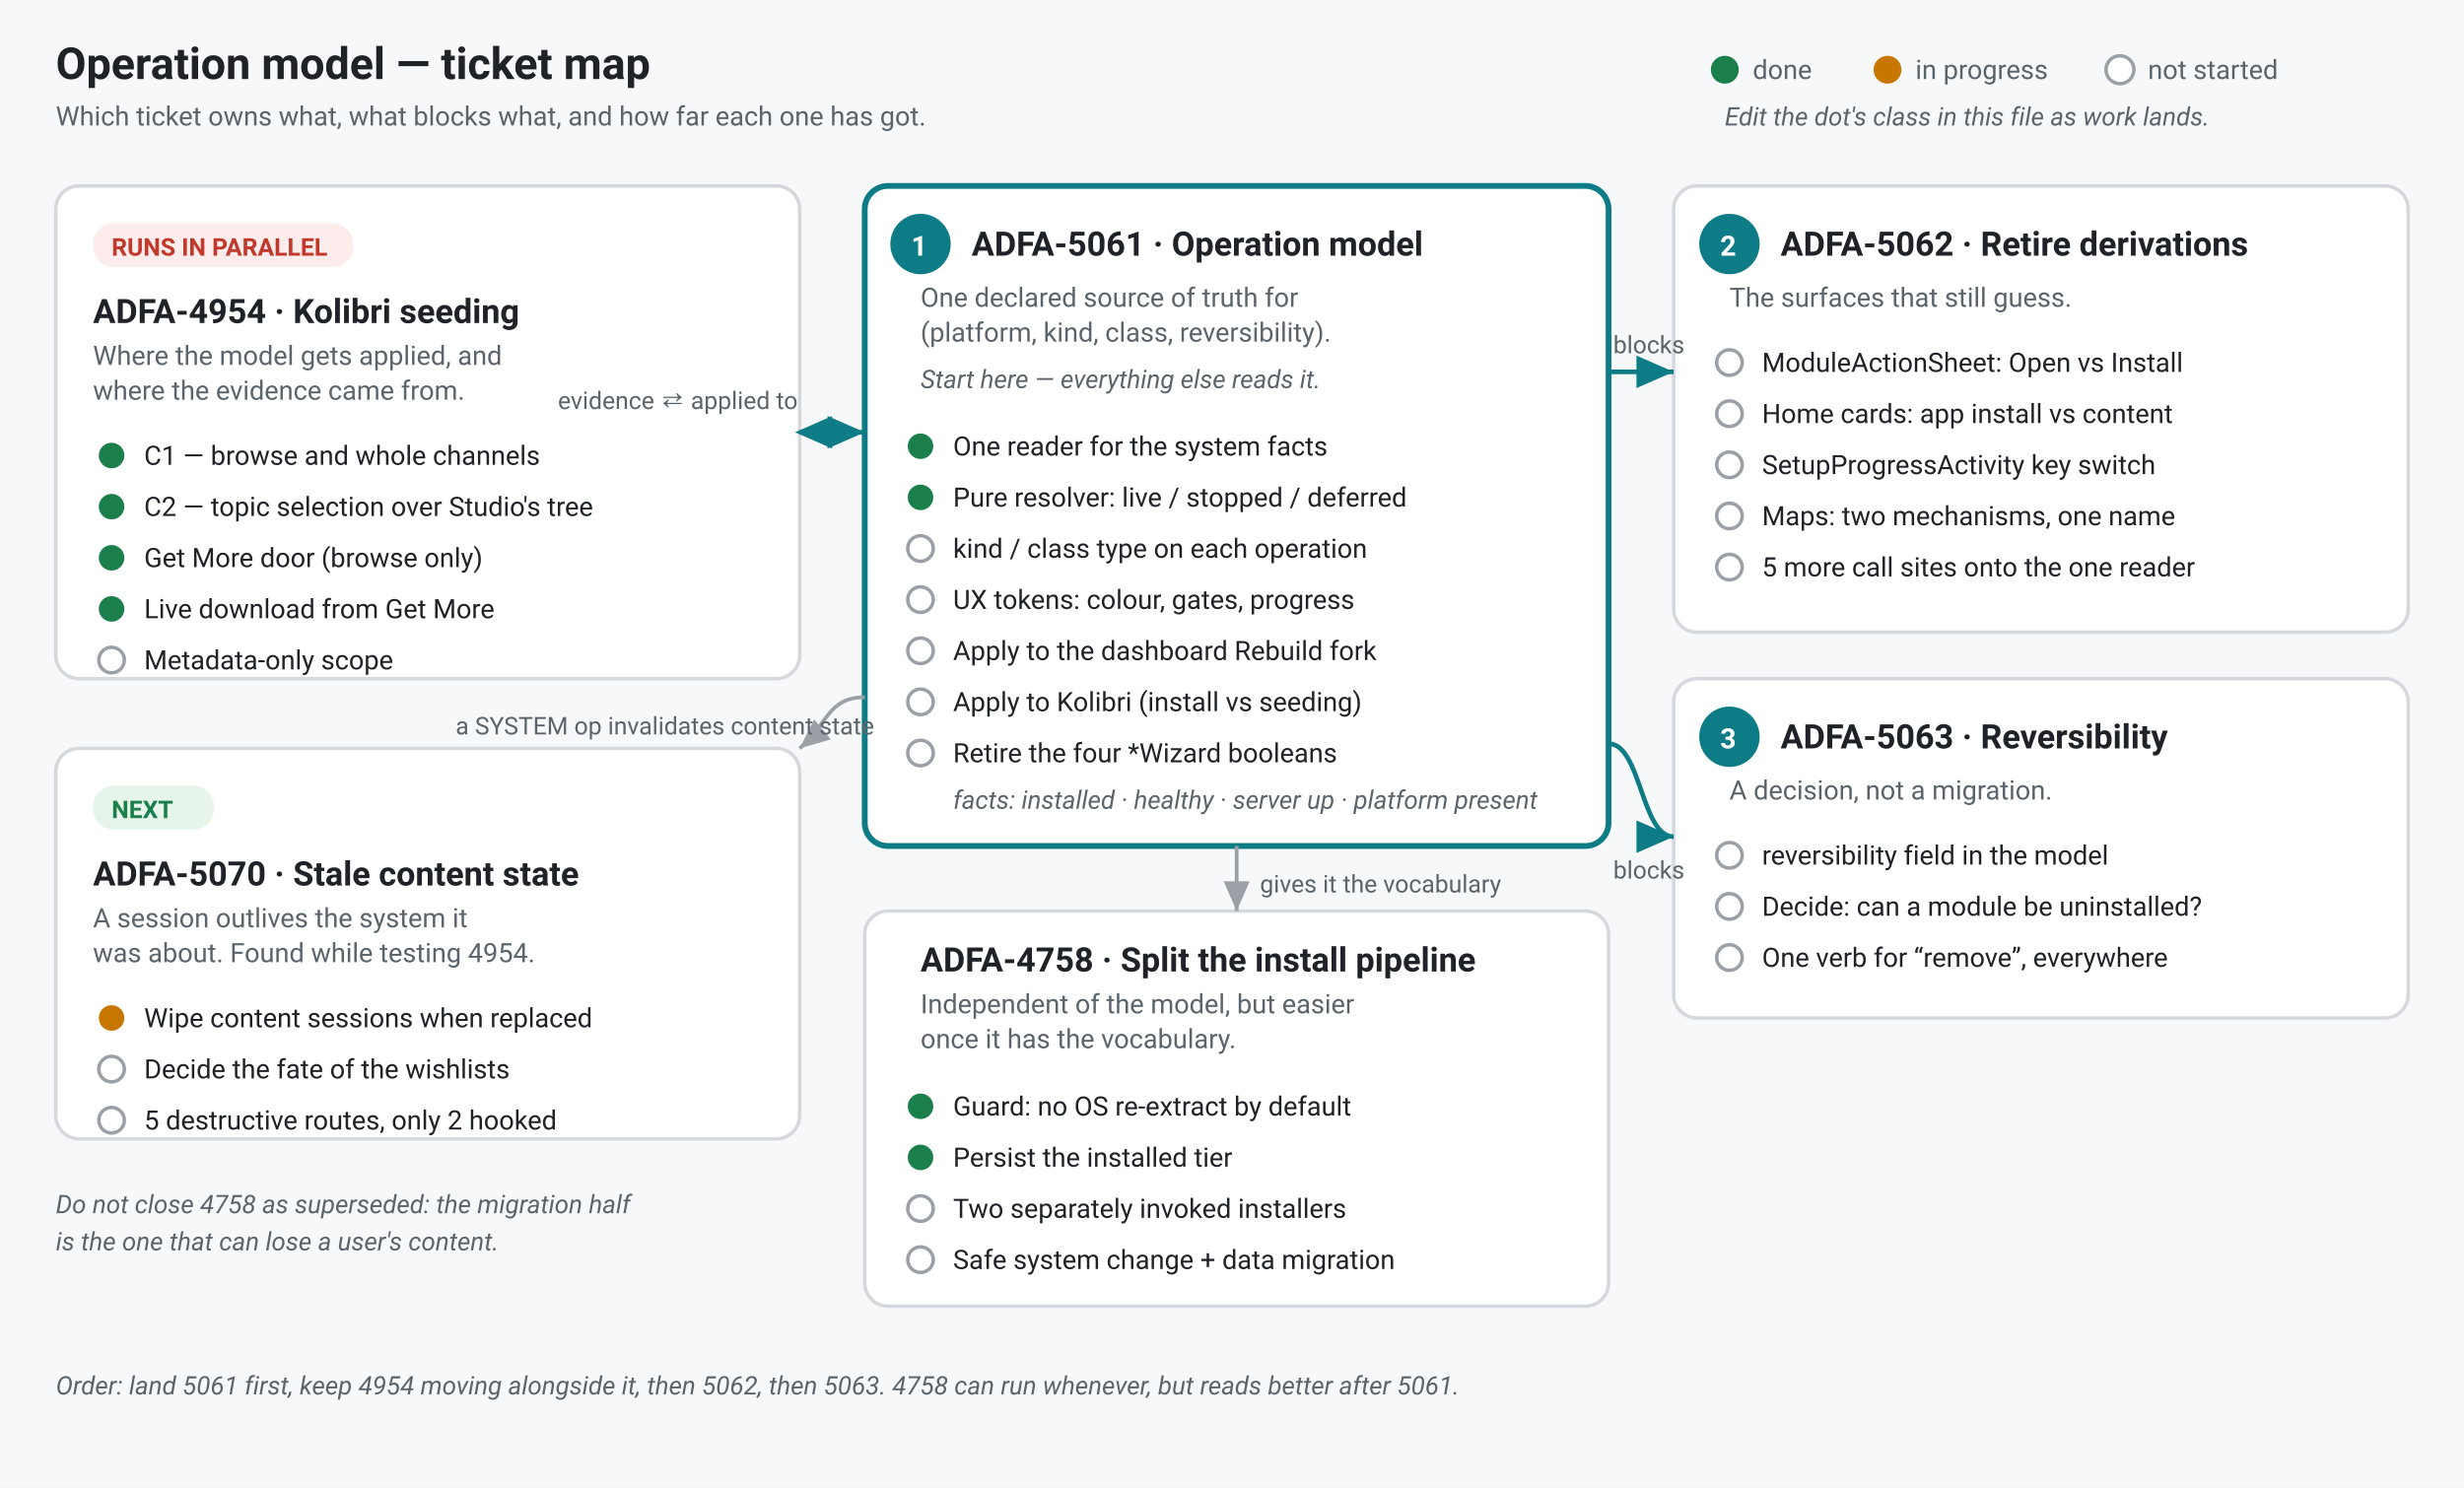
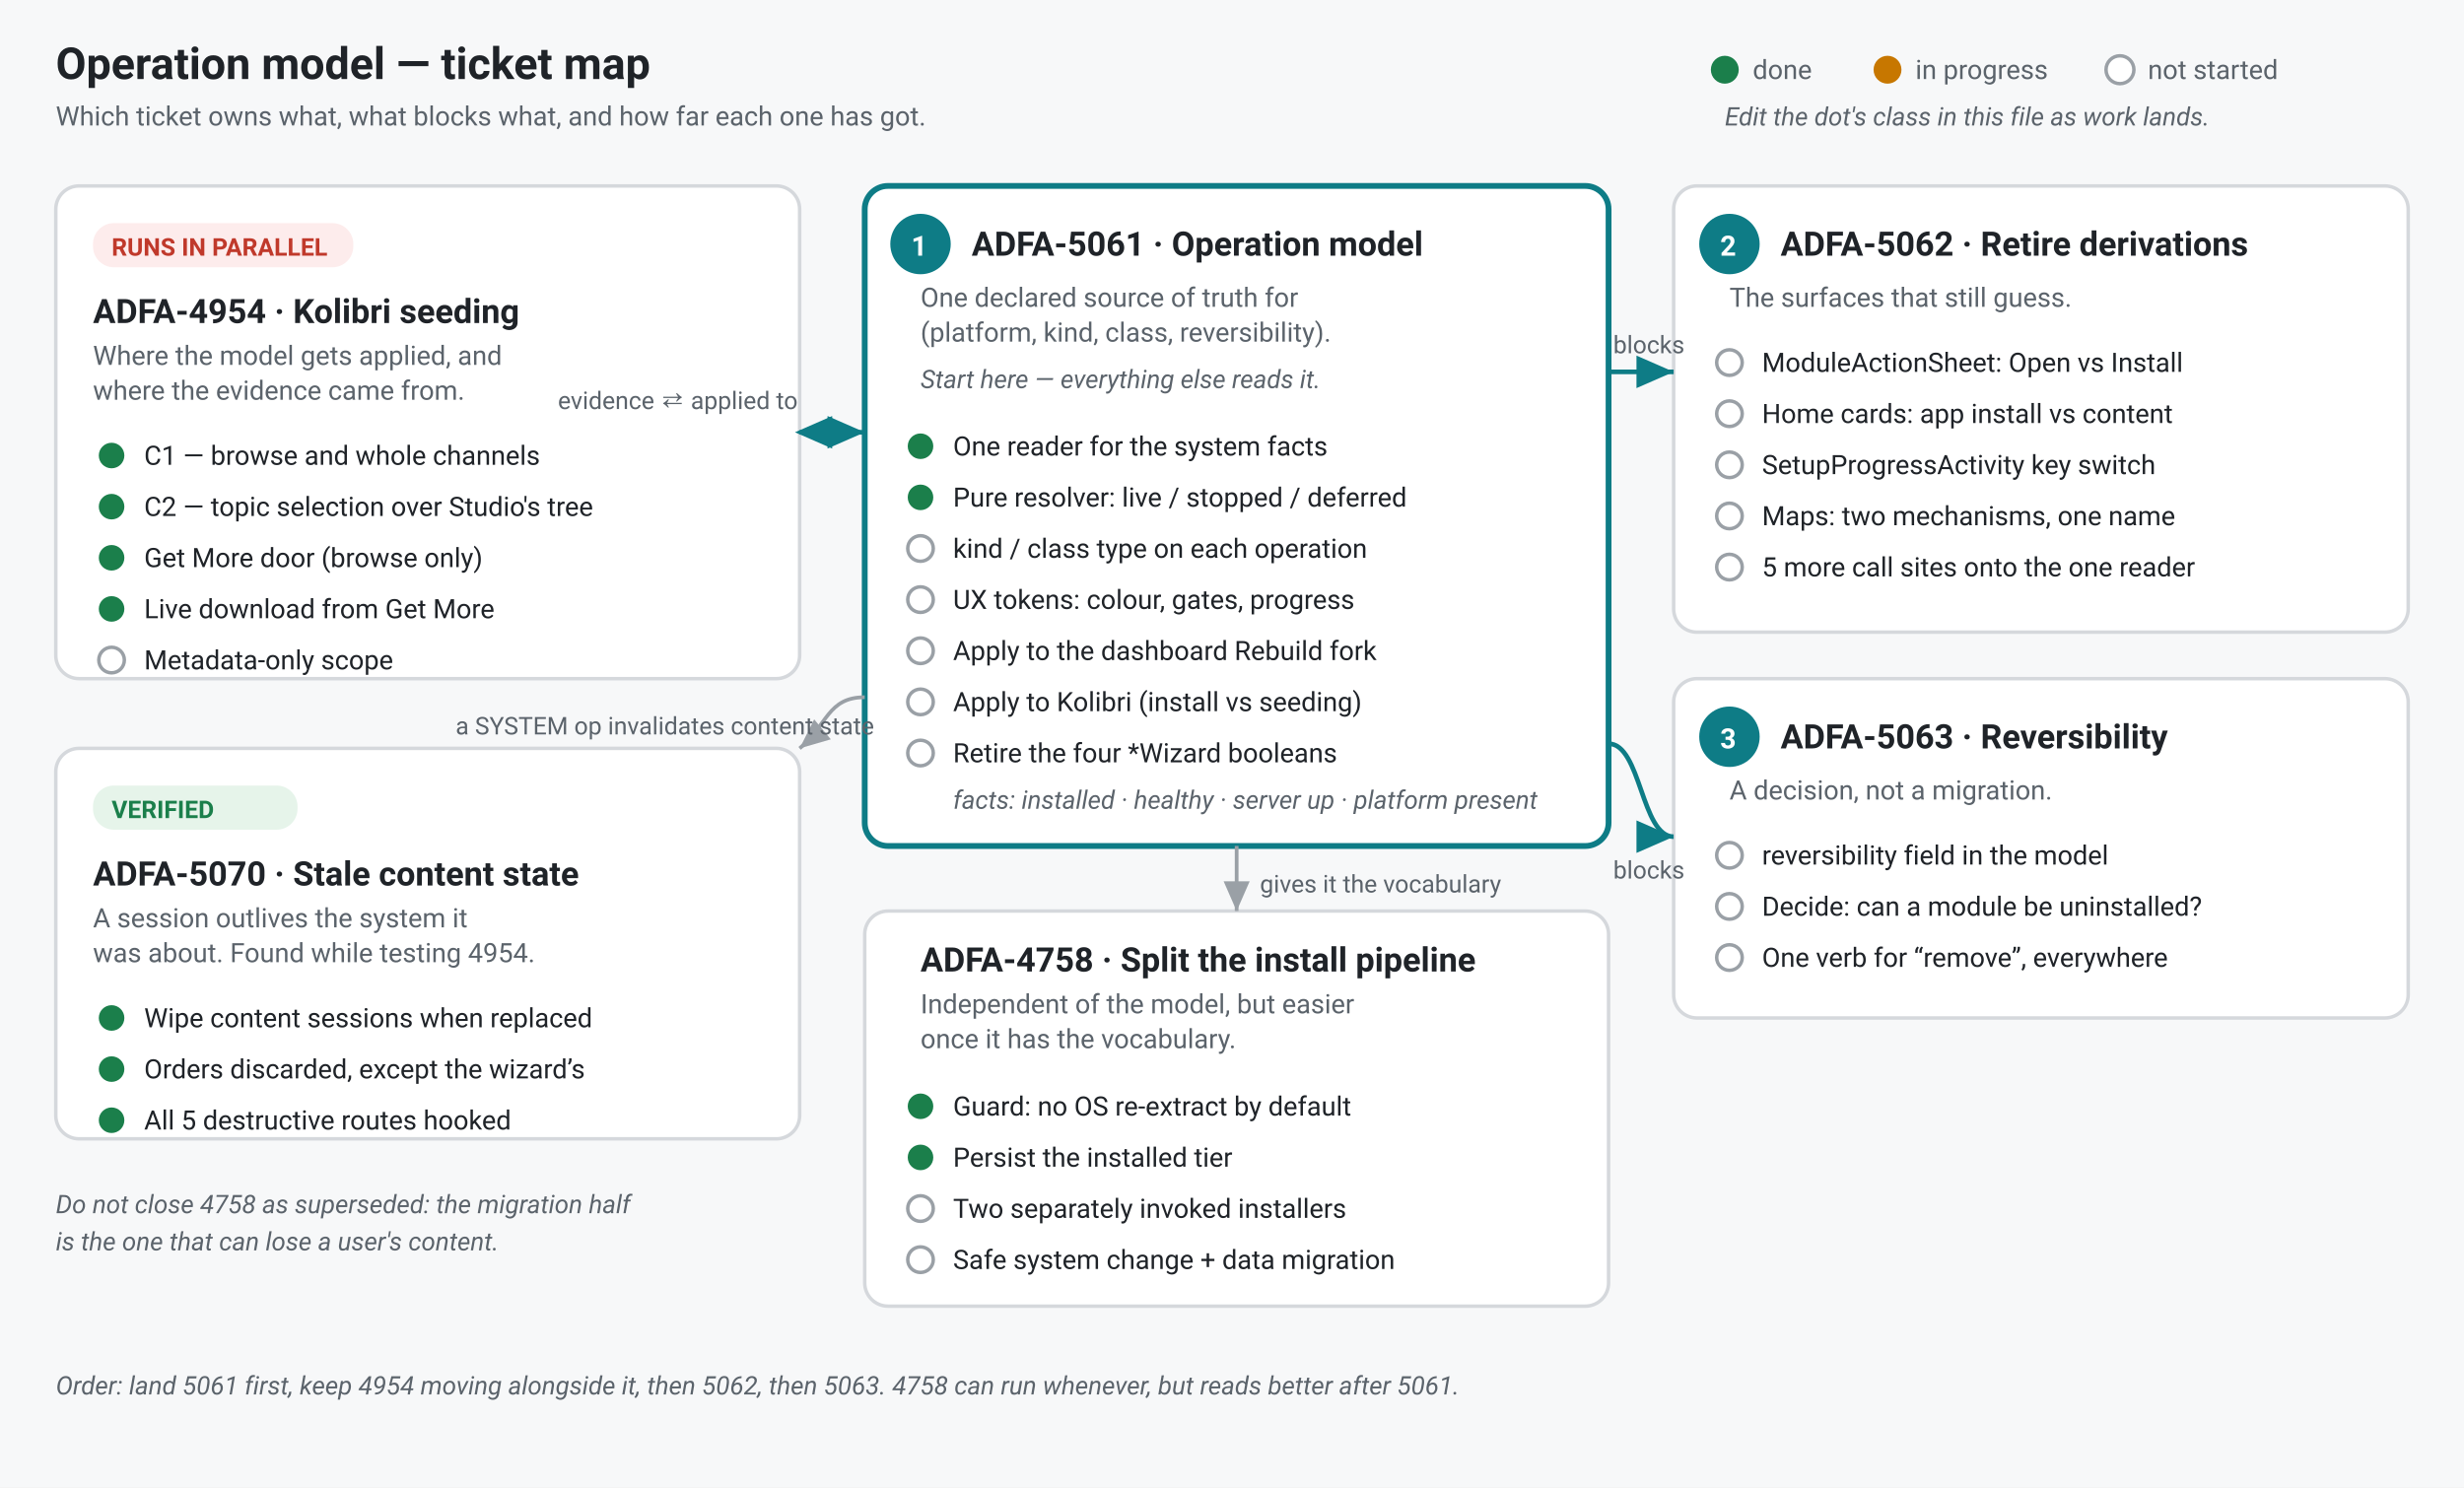
<svg xmlns="http://www.w3.org/2000/svg" viewBox="0 0 1060 640" width="1060" height="640" font-family="Segoe UI, Roboto, Helvetica, Arial, sans-serif">
  <style>
  .bg    { fill: #F7F8F9; }
  .card  { fill: #FFFFFF; stroke: #D5D8DC; stroke-width: 1.5; rx: 10; }
  .card-hi { fill: #FFFFFF; stroke: #0E7C86; stroke-width: 2.5; rx: 10; }
  .h1    { font-size: 19px; font-weight: 700; fill: #1F2328; }
  .h2    { font-size: 14.5px; font-weight: 700; fill: #1F2328; }
  .sub   { font-size: 11.5px; fill: #5B636B; }
  .item  { font-size: 11.5px; fill: #1F2328; }
  .note  { font-size: 11px; fill: #5B636B; font-style: italic; }
  .lnk   { stroke: #9AA0A6; stroke-width: 1.6; fill: none; }
  .lnk-hi{ stroke: #0E7C86; stroke-width: 2; fill: none; }
  .lnklbl{ font-size: 10.5px; fill: #5B636B; }

  /* ---- the three states: change an item's class to move it ---- */
  .s-done { fill: #1B7F4B; stroke: none; }
  .s-doing{ fill: #C77700; stroke: none; }
  .s-todo { fill: #FFFFFF; stroke: #9AA0A6; stroke-width: 1.5; }

  .badge  { fill: #0E7C86; }
  .badgetx{ font-size: 12px; font-weight: 700; fill: #FFFFFF; }
  .chip   { rx: 9; }
  .chiptx { font-size: 10.5px; font-weight: 700; }
</style>
  <defs>
    <marker id="arw" markerWidth="9" markerHeight="9" refX="8" refY="4.5" orient="auto">
      <path d="M0,1 L8,4.5 L0,8 Z" fill="#9AA0A6" />
    </marker>
    <marker id="arwhi" markerWidth="9" markerHeight="9" refX="8" refY="4.5" orient="auto">
      <path d="M0,1 L8,4.5 L0,8 Z" fill="#0E7C86" />
    </marker>
    <marker id="arwhiS" markerWidth="9" markerHeight="9" refX="1" refY="4.5" orient="auto">
      <path d="M8,1 L0,4.5 L8,8 Z" fill="#0E7C86" />
    </marker>
  </defs>
  <rect class="bg" x="0" y="0" width="1060" height="640" />
  <text class="h1" x="24" y="34">Operation model — ticket map</text>
  <text class="sub" x="24" y="54">Which ticket owns what, what blocks what, and how far each one has got.</text>
  <circle class="s-done" cx="742" cy="30" r="6" />
  <text class="sub" x="754" y="34">done</text>
  <circle class="s-doing" cx="812" cy="30" r="6" />
  <text class="sub" x="824" y="34">in progress</text>
  <circle class="s-todo" cx="912" cy="30" r="6" />
  <text class="sub" x="924" y="34">not started</text>
  <text class="note" x="742" y="54">Edit the dot's class in this file as work lands.</text>
  <rect class="card" x="24" y="80" width="320" height="212" />
  <rect class="chip" x="40" y="96" width="112" height="19" fill="#FDECEC" stroke="none" />
  <text class="chiptx" x="48" y="110" fill="#C0392B">RUNS IN PARALLEL</text>
  <text class="h2" x="40" y="139">ADFA-4954 · Kolibri seeding</text>
  <text class="sub" x="40" y="157">Where the model gets applied, and</text>
  <text class="sub" x="40" y="172">where the evidence came from.</text>
  <circle class="s-done" cx="48" cy="196" r="5.5" />
  <text class="item" x="62" y="200">C1 — browse and whole channels</text>
  <circle class="s-done" cx="48" cy="218" r="5.5" />
  <text class="item" x="62" y="222">C2 — topic selection over Studio's tree</text>
  <circle class="s-done" cx="48" cy="240" r="5.5" />
  <text class="item" x="62" y="244">Get More door (browse only)</text>
  <circle class="s-done" cx="48" cy="262" r="5.5" />
  <text class="item" x="62" y="266">Live download from Get More</text>
  <circle class="s-todo" cx="48" cy="284" r="5.5" />
  <text class="item" x="62" y="288">Metadata-only scope</text>
  <rect class="card" x="24" y="322" width="320" height="168" />
-   <rect class="chip" x="40" y="338" width="52" height="19" fill="#E6F4EA" stroke="none" />
-   <text class="chiptx" x="48" y="352" fill="#1B7F4B">NEXT</text>
+   <rect class="chip" x="40" y="338" width="88" height="19" fill="#E6F4EA" stroke="none" />
+   <text class="chiptx" x="48" y="352" fill="#1B7F4B">VERIFIED</text>
  <text class="h2" x="40" y="381">ADFA-5070 · Stale content state</text>
  <text class="sub" x="40" y="399">A session outlives the system it</text>
  <text class="sub" x="40" y="414">was about. Found while testing 4954.</text>
-   <circle class="s-doing" cx="48" cy="438" r="5.5" />
+   <circle class="s-done" cx="48" cy="438" r="5.5" />
  <text class="item" x="62" y="442">Wipe content sessions when replaced</text>
-   <circle class="s-todo" cx="48" cy="460" r="5.5" />
-   <text class="item" x="62" y="464">Decide the fate of the wishlists</text>
-   <circle class="s-todo" cx="48" cy="482" r="5.5" />
-   <text class="item" x="62" y="486">5 destructive routes, only 2 hooked</text>
+   <circle class="s-done" cx="48" cy="460" r="5.5" />
+   <text class="item" x="62" y="464">Orders discarded, except the wizard’s</text>
+   <circle class="s-done" cx="48" cy="482" r="5.5" />
+   <text class="item" x="62" y="486">All 5 destructive routes hooked</text>
  <rect class="card-hi" x="372" y="80" width="320" height="284" />
  <circle class="badge" cx="396" cy="105" r="13" />
  <text class="badgetx" x="392" y="110">1</text>
  <text class="h2" x="418" y="110">ADFA-5061 · Operation model</text>
  <text class="sub" x="396" y="132">One declared source of truth for</text>
  <text class="sub" x="396" y="147">(platform, kind, class, reversibility).</text>
  <text class="note" x="396" y="167">Start here — everything else reads it.</text>
  <circle class="s-done" cx="396" cy="192" r="5.5" />
  <text class="item" x="410" y="196">One reader for the system facts</text>
  <circle class="s-done" cx="396" cy="214" r="5.5" />
  <text class="item" x="410" y="218">Pure resolver: live / stopped / deferred</text>
  <circle class="s-todo" cx="396" cy="236" r="5.5" />
  <text class="item" x="410" y="240">kind / class type on each operation</text>
  <circle class="s-todo" cx="396" cy="258" r="5.5" />
  <text class="item" x="410" y="262">UX tokens: colour, gates, progress</text>
  <circle class="s-todo" cx="396" cy="280" r="5.5" />
  <text class="item" x="410" y="284">Apply to the dashboard Rebuild fork</text>
  <circle class="s-todo" cx="396" cy="302" r="5.5" />
  <text class="item" x="410" y="306">Apply to Kolibri (install vs seeding)</text>
  <circle class="s-todo" cx="396" cy="324" r="5.5" />
  <text class="item" x="410" y="328">Retire the four *Wizard booleans</text>
  <text class="note" x="410" y="348">facts: installed · healthy · server up · platform present</text>
  <rect class="card" x="720" y="80" width="316" height="192" />
  <circle class="badge" cx="744" cy="105" r="13" />
  <text class="badgetx" x="740" y="110">2</text>
  <text class="h2" x="766" y="110">ADFA-5062 · Retire derivations</text>
  <text class="sub" x="744" y="132">The surfaces that still guess.</text>
  <circle class="s-todo" cx="744" cy="156" r="5.5" />
  <text class="item" x="758" y="160">ModuleActionSheet: Open vs Install</text>
  <circle class="s-todo" cx="744" cy="178" r="5.5" />
  <text class="item" x="758" y="182">Home cards: app install vs content</text>
  <circle class="s-todo" cx="744" cy="200" r="5.5" />
  <text class="item" x="758" y="204">SetupProgressActivity key switch</text>
  <circle class="s-todo" cx="744" cy="222" r="5.5" />
  <text class="item" x="758" y="226">Maps: two mechanisms, one name</text>
  <circle class="s-todo" cx="744" cy="244" r="5.5" />
  <text class="item" x="758" y="248">5 more call sites onto the one reader</text>
  <rect class="card" x="720" y="292" width="316" height="146" />
  <circle class="badge" cx="744" cy="317" r="13" />
  <text class="badgetx" x="740" y="322">3</text>
  <text class="h2" x="766" y="322">ADFA-5063 · Reversibility</text>
  <text class="sub" x="744" y="344">A decision, not a migration.</text>
  <circle class="s-todo" cx="744" cy="368" r="5.5" />
  <text class="item" x="758" y="372">reversibility field in the model</text>
  <circle class="s-todo" cx="744" cy="390" r="5.5" />
  <text class="item" x="758" y="394">Decide: can a module be uninstalled?</text>
  <circle class="s-todo" cx="744" cy="412" r="5.5" />
  <text class="item" x="758" y="416">One verb for “remove”, everywhere</text>
  <rect class="card" x="372" y="392" width="320" height="170" />
  <text class="h2" x="396" y="418">ADFA-4758 · Split the install pipeline</text>
  <text class="sub" x="396" y="436">Independent of the model, but easier</text>
  <text class="sub" x="396" y="451">once it has the vocabulary.</text>
  <circle class="s-done" cx="396" cy="476" r="5.5" />
  <text class="item" x="410" y="480">Guard: no OS re-extract by default</text>
  <circle class="s-done" cx="396" cy="498" r="5.5" />
  <text class="item" x="410" y="502">Persist the installed tier</text>
  <circle class="s-todo" cx="396" cy="520" r="5.5" />
  <text class="item" x="410" y="524">Two separately invoked installers</text>
  <circle class="s-todo" cx="396" cy="542" r="5.5" />
  <text class="item" x="410" y="546">Safe system change + data migration</text>
  <text class="note" x="24" y="522">Do not close 4758 as superseded: the migration half</text>
  <text class="note" x="24" y="538">is the one that can lose a user's content.</text>
  <path class="lnk-hi" d="M344,186 L372,186" marker-end="url(#arwhi)" marker-start="url(#arwhiS)" />
  <text class="lnklbl" x="240" y="176">evidence ⇄ applied to</text>
  <path class="lnk-hi" d="M692,160 L720,160" marker-end="url(#arwhi)" />
  <text class="lnklbl" x="694" y="152">blocks</text>
  <path class="lnk-hi" d="M692,320 C706,320 706,360 720,360" marker-end="url(#arwhi)" />
  <text class="lnklbl" x="694" y="378">blocks</text>
  <path class="lnk" d="M532,364 L532,392" marker-end="url(#arw)" />
  <text class="lnklbl" x="542" y="384">gives it the vocabulary</text>
  <path class="lnk" d="M372,300 C356,300 356,312 344,322" marker-end="url(#arw)" />
  <text class="lnklbl" x="196" y="316">a SYSTEM op invalidates content state</text>
  <text class="note" x="24" y="600">Order: land 5061 first, keep 4954 moving alongside it, then 5062, then 5063. 4758 can run whenever, but reads better after 5061.</text>
</svg>
